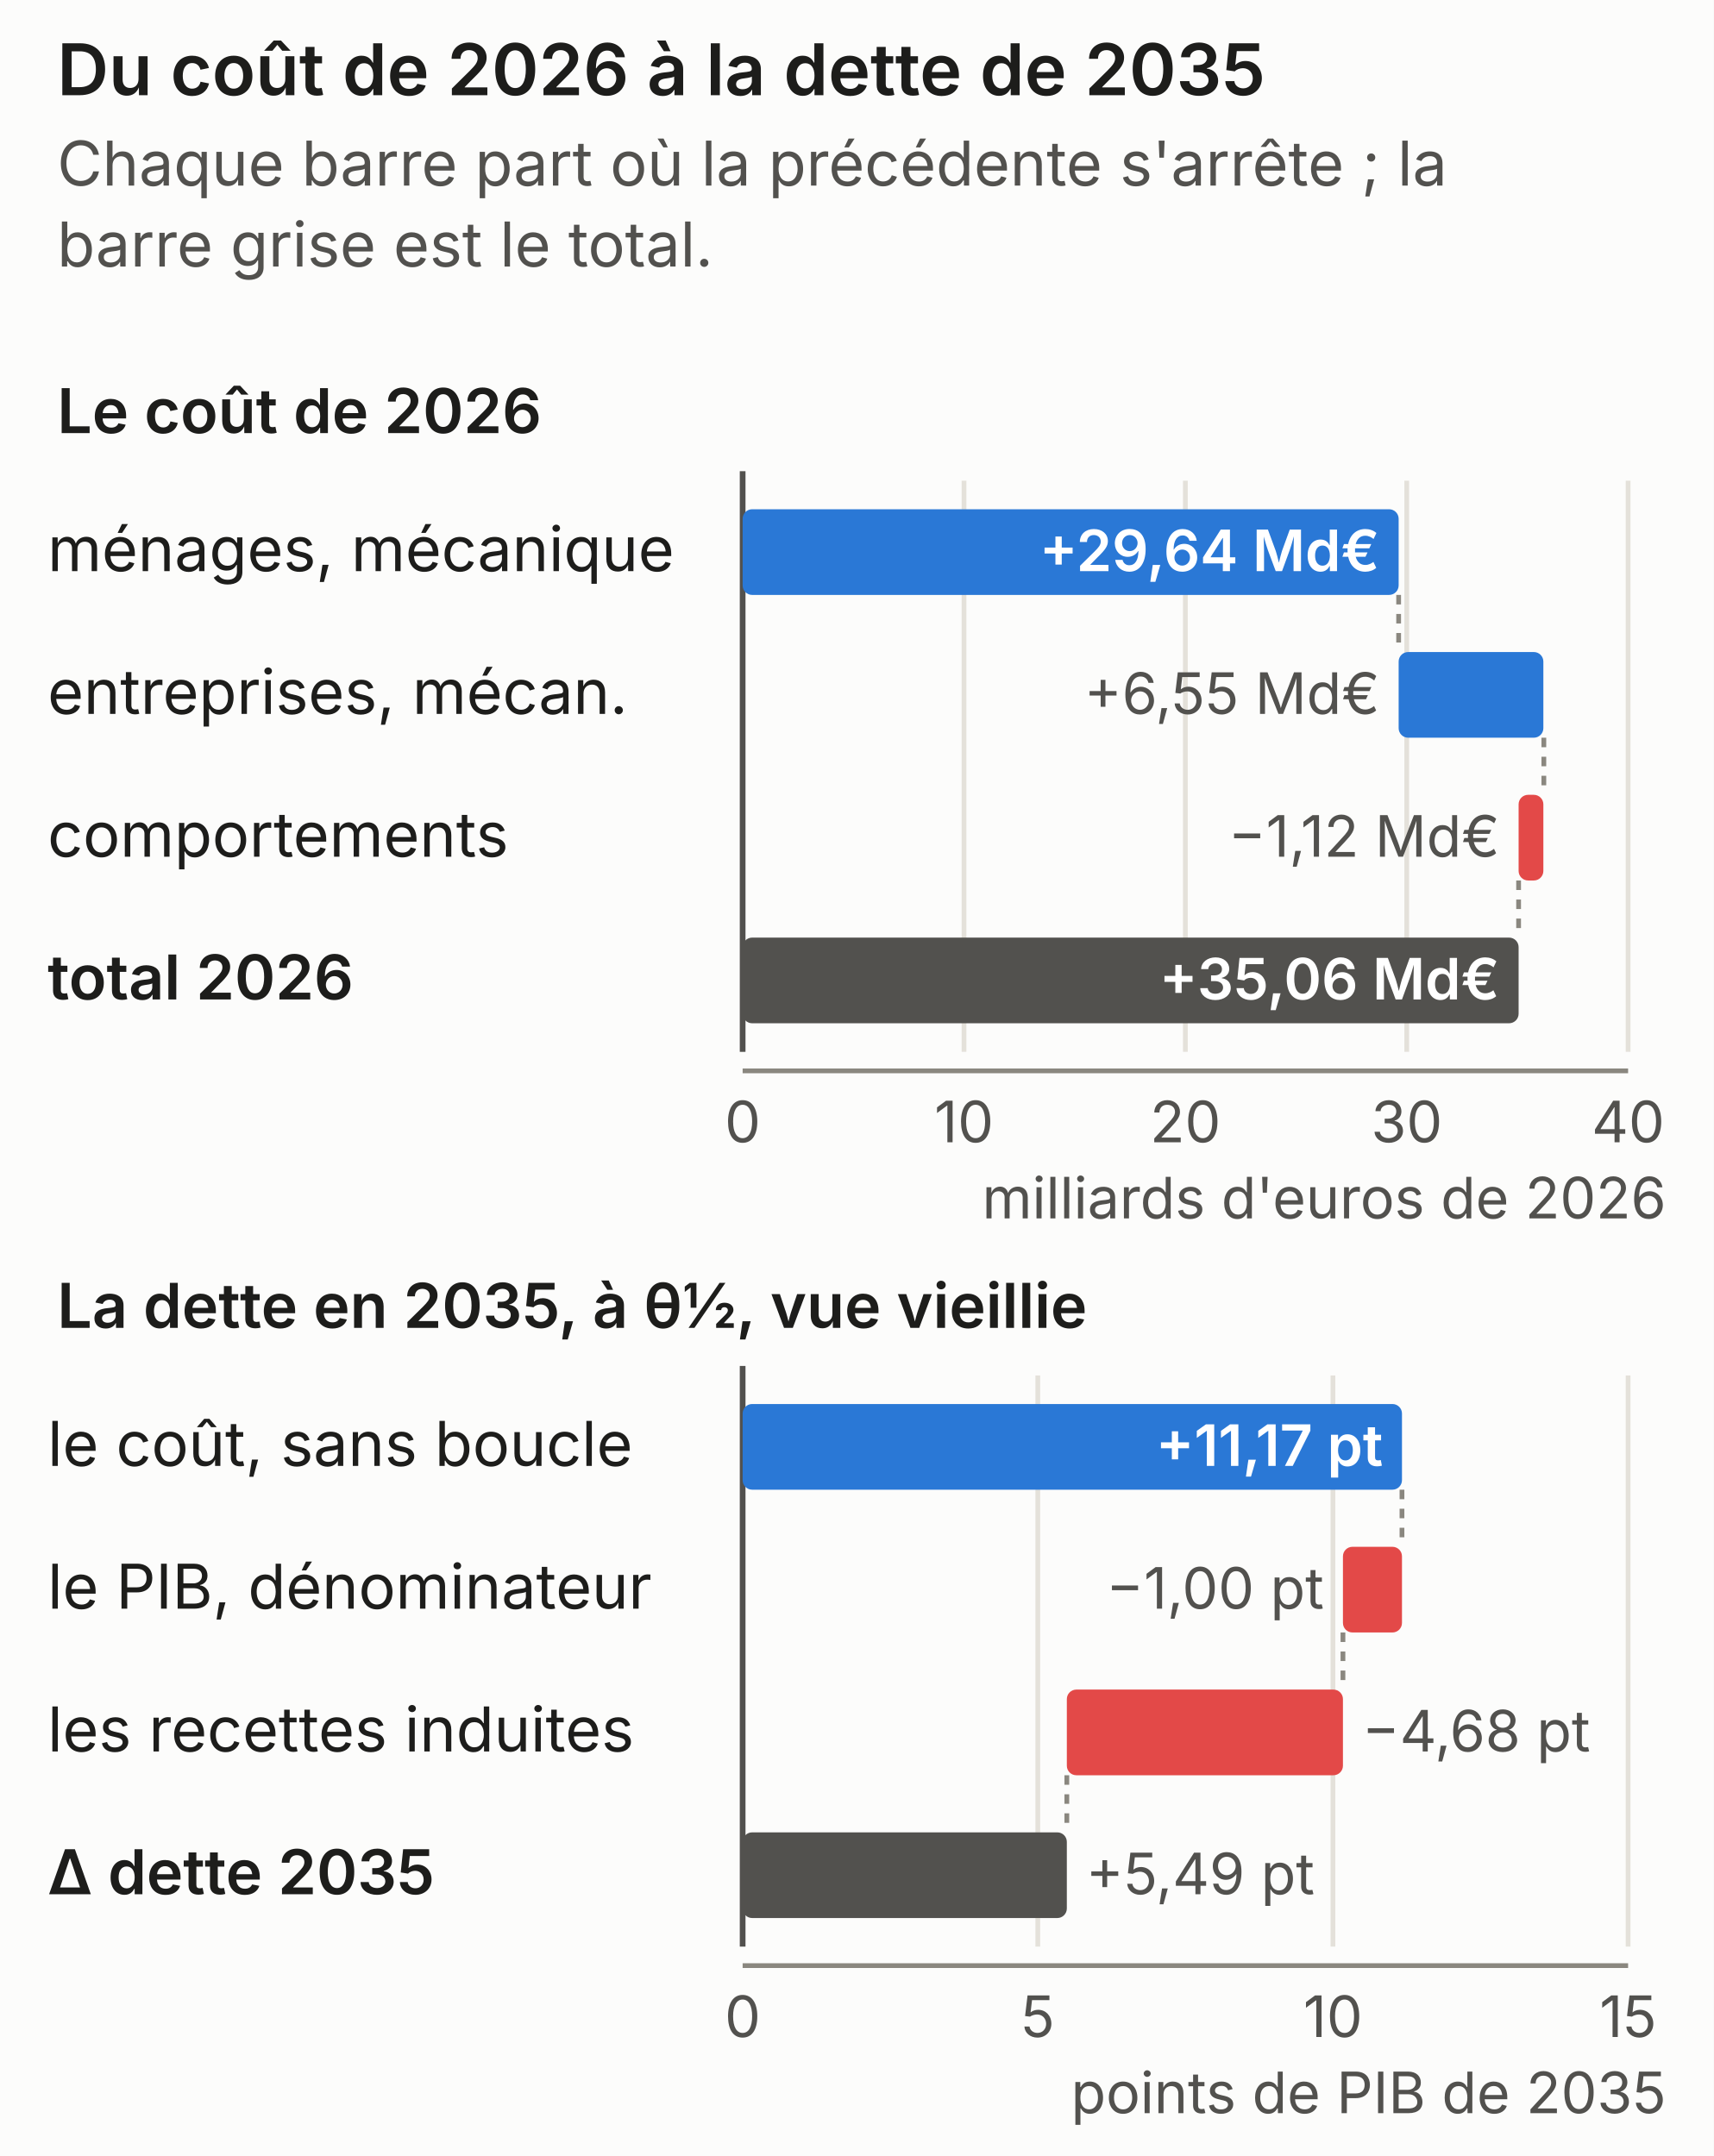
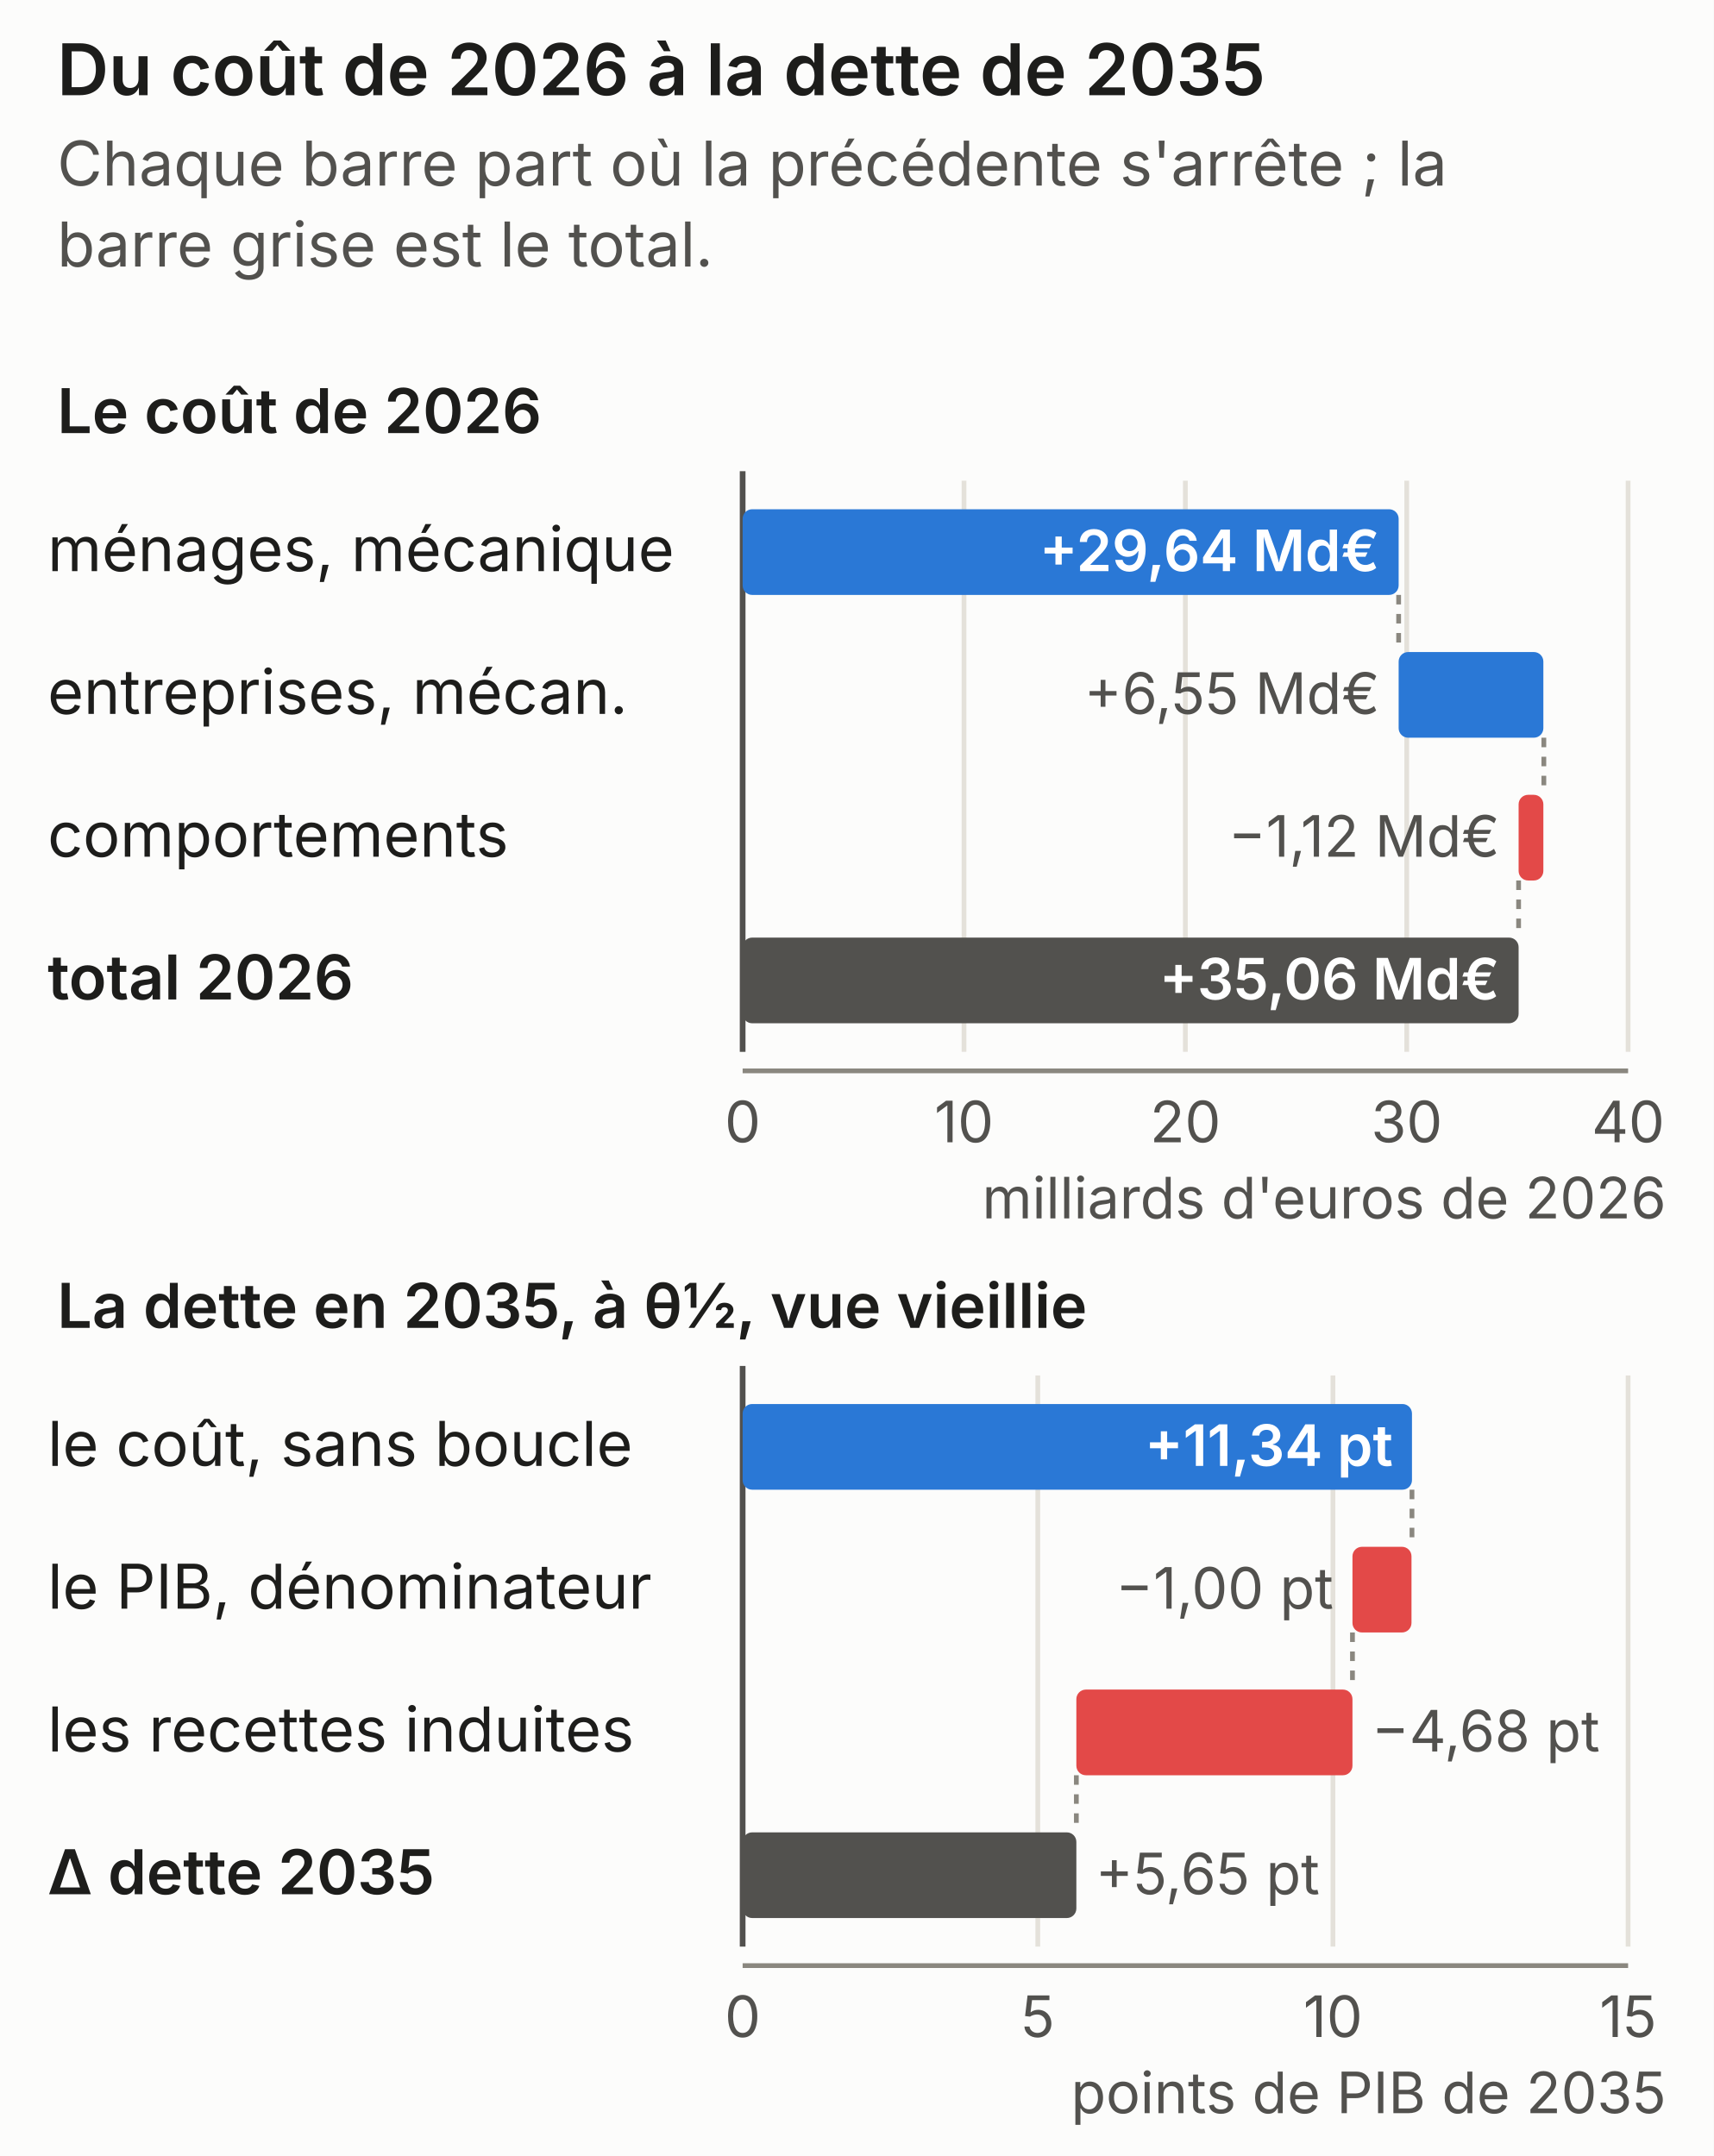
<svg xmlns="http://www.w3.org/2000/svg" viewBox="0 0 360 453" width="360" height="453" role="img" aria-labelledby="pres2027_lisnard_programme-cascade-t pres2027_lisnard_programme-cascade-d" font-size="13">
  <style>.g-fond{fill:#fcfcfb}.g-encre{fill:#1d1d1b}.g-doux{fill:#52514e}
.g-axe{stroke:#8a877f}.g-grille{stroke:#e4e1da}.g-zero{stroke:#52514e}
.g-s1{stroke:#2a78d6}.g-s2{stroke:#eb6834}.g-s3{stroke:#1baf7a}.g-s4{stroke:#6250d6}
.g-f1{fill:#2a78d6}.g-f2{fill:#eb6834}.g-f3{fill:#1baf7a}.g-f4{fill:#6250d6}
.g-bande{fill:#2a78d6;fill-opacity:.16}.g-plus{fill:#2a78d6}.g-moins{fill:#e34948}
.g-total{fill:#52514e}.g-lien{stroke:#8a877f}.g-sur{fill:#ffffff}
@media (prefers-color-scheme: dark){
.g-fond{fill:#1a1a19}.g-encre{fill:#ece9e2}.g-doux{fill:#c3c2b7}
.g-axe{stroke:#8f8b80}.g-grille{stroke:#33322f}.g-zero{stroke:#c3c2b7}
.g-s1{stroke:#3987e5}.g-s2{stroke:#d95926}.g-s3{stroke:#199e70}.g-s4{stroke:#9085e9}
.g-f1{fill:#3987e5}.g-f2{fill:#d95926}.g-f3{fill:#199e70}.g-f4{fill:#9085e9}
.g-bande{fill:#3987e5;fill-opacity:.24}.g-plus{fill:#3987e5}.g-moins{fill:#e66767}
.g-total{fill:#6b6862}.g-lien{stroke:#8f8b80}}
text{font-family:system-ui,-apple-system,"Segoe UI",sans-serif}</style>
  <rect class="g-fond" fill="#fcfcfb" x="0" y="0" width="360" height="453" />
  <text class="g-encre" fill="#1d1d1b" x="12" y="20" text-anchor="start" font-size="15" font-weight="600">Du coût de 2026 à la dette de 2035</text>
  <text class="g-doux" fill="#52514e" x="12" y="39" text-anchor="start">Chaque barre part où la précédente s'arrête ; la</text>
  <text class="g-doux" fill="#52514e" x="12" y="56" text-anchor="start">barre grise est le total.</text>
  <text class="g-encre" fill="#1d1d1b" x="12" y="91" text-anchor="start" font-weight="600">Le coût de 2026</text>
  <line class="g-grille" stroke="#e4e1da" stroke-width="1" x1="156" y1="101" x2="156" y2="221" />
  <line class="g-grille" stroke="#e4e1da" stroke-width="1" x1="202.5" y1="101" x2="202.5" y2="221" />
  <line class="g-grille" stroke="#e4e1da" stroke-width="1" x1="249" y1="101" x2="249" y2="221" />
  <line class="g-grille" stroke="#e4e1da" stroke-width="1" x1="295.5" y1="101" x2="295.5" y2="221" />
  <line class="g-grille" stroke="#e4e1da" stroke-width="1" x1="342" y1="101" x2="342" y2="221" />
  <line class="g-zero" stroke="#52514e" stroke-width="1.2" x1="156" y1="99" x2="156" y2="221" />
  <rect class="g-plus" fill="#2a78d6" x="156" y="107" width="137.8" height="18" rx="2" />
  <line class="g-lien" stroke="#8a877f" stroke-width="1" stroke-dasharray="2 2" x1="293.8" y1="125" x2="293.8" y2="137" />
  <text class="g-encre" fill="#1d1d1b" x="10" y="120" text-anchor="start">ménages, mécanique</text>
  <text class="g-sur" fill="#ffffff" x="289.8" y="120" text-anchor="end" font-size="12" font-weight="600">+29,64 Md€</text>
  <rect class="g-plus" fill="#2a78d6" x="293.8" y="137" width="30.4" height="18" rx="2" />
  <line class="g-lien" stroke="#8a877f" stroke-width="1" stroke-dasharray="2 2" x1="324.3" y1="155" x2="324.3" y2="167" />
  <text class="g-encre" fill="#1d1d1b" x="10" y="150" text-anchor="start">entreprises, mécan.</text>
  <text class="g-doux" fill="#52514e" x="289.8" y="150" text-anchor="end" font-size="12">+6,55 Md€</text>
  <rect class="g-moins" fill="#e34948" x="319" y="167" width="5.2" height="18" rx="2" />
  <line class="g-lien" stroke="#8a877f" stroke-width="1" stroke-dasharray="2 2" x1="319" y1="185" x2="319" y2="197" />
  <text class="g-encre" fill="#1d1d1b" x="10" y="180" text-anchor="start">comportements</text>
  <text class="g-doux" fill="#52514e" x="315" y="180" text-anchor="end" font-size="12">−1,12 Md€</text>
  <rect class="g-total" fill="#52514e" x="156" y="197" width="163" height="18" rx="2" />
  <text class="g-encre" fill="#1d1d1b" x="10" y="210" text-anchor="start" font-weight="600">total 2026</text>
  <text class="g-sur" fill="#ffffff" x="315" y="210" text-anchor="end" font-size="12" font-weight="600">+35,06 Md€</text>
  <line class="g-axe" stroke="#8a877f" stroke-width="1" x1="156" y1="225" x2="342" y2="225" />
  <text class="g-doux" fill="#52514e" x="156" y="240" text-anchor="middle" font-size="12">0</text>
  <text class="g-doux" fill="#52514e" x="202.5" y="240" text-anchor="middle" font-size="12">10</text>
  <text class="g-doux" fill="#52514e" x="249" y="240" text-anchor="middle" font-size="12">20</text>
  <text class="g-doux" fill="#52514e" x="295.5" y="240" text-anchor="middle" font-size="12">30</text>
  <text class="g-doux" fill="#52514e" x="342" y="240" text-anchor="middle" font-size="12">40</text>
  <text class="g-doux" fill="#52514e" x="350" y="256" text-anchor="end" font-size="12">milliards d'euros de 2026</text>
  <text class="g-encre" fill="#1d1d1b" x="12" y="279" text-anchor="start" font-weight="600">La dette en 2035, à θ½, vue vieillie</text>
  <line class="g-grille" stroke="#e4e1da" stroke-width="1" x1="156" y1="289" x2="156" y2="409" />
  <line class="g-grille" stroke="#e4e1da" stroke-width="1" x1="218" y1="289" x2="218" y2="409" />
  <line class="g-grille" stroke="#e4e1da" stroke-width="1" x1="280" y1="289" x2="280" y2="409" />
  <line class="g-grille" stroke="#e4e1da" stroke-width="1" x1="342" y1="289" x2="342" y2="409" />
  <line class="g-zero" stroke="#52514e" stroke-width="1.2" x1="156" y1="287" x2="156" y2="409" />
-   <rect class="g-plus" fill="#2a78d6" x="156" y="295" width="138.5" height="18" rx="2" />
-   <line class="g-lien" stroke="#8a877f" stroke-width="1" stroke-dasharray="2 2" x1="294.5" y1="313" x2="294.5" y2="325" />
+   <rect class="g-plus" fill="#2a78d6" x="156" y="295" width="140.6" height="18" rx="2" />
+   <line class="g-lien" stroke="#8a877f" stroke-width="1" stroke-dasharray="2 2" x1="296.6" y1="313" x2="296.6" y2="325" />
  <text class="g-encre" fill="#1d1d1b" x="10" y="308" text-anchor="start">le coût, sans boucle</text>
-   <text class="g-sur" fill="#ffffff" x="290.5" y="308" text-anchor="end" font-size="12" font-weight="600">+11,17 pt</text>
-   <rect class="g-moins" fill="#e34948" x="282.1" y="325" width="12.4" height="18" rx="2" />
-   <line class="g-lien" stroke="#8a877f" stroke-width="1" stroke-dasharray="2 2" x1="282.1" y1="343" x2="282.1" y2="355" />
+   <text class="g-sur" fill="#ffffff" x="292.6" y="308" text-anchor="end" font-size="12" font-weight="600">+11,34 pt</text>
+   <rect class="g-moins" fill="#e34948" x="284.1" y="325" width="12.4" height="18" rx="2" />
+   <line class="g-lien" stroke="#8a877f" stroke-width="1" stroke-dasharray="2 2" x1="284.1" y1="343" x2="284.1" y2="355" />
  <text class="g-encre" fill="#1d1d1b" x="10" y="338" text-anchor="start">le PIB, dénominateur</text>
-   <text class="g-doux" fill="#52514e" x="278.1" y="338" text-anchor="end" font-size="12">−1,00 pt</text>
-   <rect class="g-moins" fill="#e34948" x="224.1" y="355" width="58" height="18" rx="2" />
-   <line class="g-lien" stroke="#8a877f" stroke-width="1" stroke-dasharray="2 2" x1="224.1" y1="373" x2="224.1" y2="385" />
+   <text class="g-doux" fill="#52514e" x="280.1" y="338" text-anchor="end" font-size="12">−1,00 pt</text>
+   <rect class="g-moins" fill="#e34948" x="226.1" y="355" width="58" height="18" rx="2" />
+   <line class="g-lien" stroke="#8a877f" stroke-width="1" stroke-dasharray="2 2" x1="226.1" y1="373" x2="226.1" y2="385" />
  <text class="g-encre" fill="#1d1d1b" x="10" y="368" text-anchor="start">les recettes induites</text>
-   <text class="g-doux" fill="#52514e" x="286.1" y="368" text-anchor="start" font-size="12">−4,68 pt</text>
-   <rect class="g-total" fill="#52514e" x="156" y="385" width="68.1" height="18" rx="2" />
+   <text class="g-doux" fill="#52514e" x="288.1" y="368" text-anchor="start" font-size="12">−4,68 pt</text>
+   <rect class="g-total" fill="#52514e" x="156" y="385" width="70.1" height="18" rx="2" />
  <text class="g-encre" fill="#1d1d1b" x="10" y="398" text-anchor="start" font-weight="600">Δ dette 2035</text>
-   <text class="g-doux" fill="#52514e" x="228.1" y="398" text-anchor="start" font-size="12">+5,49 pt</text>
+   <text class="g-doux" fill="#52514e" x="230.1" y="398" text-anchor="start" font-size="12">+5,65 pt</text>
  <line class="g-axe" stroke="#8a877f" stroke-width="1" x1="156" y1="413" x2="342" y2="413" />
  <text class="g-doux" fill="#52514e" x="156" y="428" text-anchor="middle" font-size="12">0</text>
  <text class="g-doux" fill="#52514e" x="218" y="428" text-anchor="middle" font-size="12">5</text>
  <text class="g-doux" fill="#52514e" x="280" y="428" text-anchor="middle" font-size="12">10</text>
  <text class="g-doux" fill="#52514e" x="342" y="428" text-anchor="middle" font-size="12">15</text>
  <text class="g-doux" fill="#52514e" x="350" y="444" text-anchor="end" font-size="12">points de PIB de 2035</text>
</svg>
